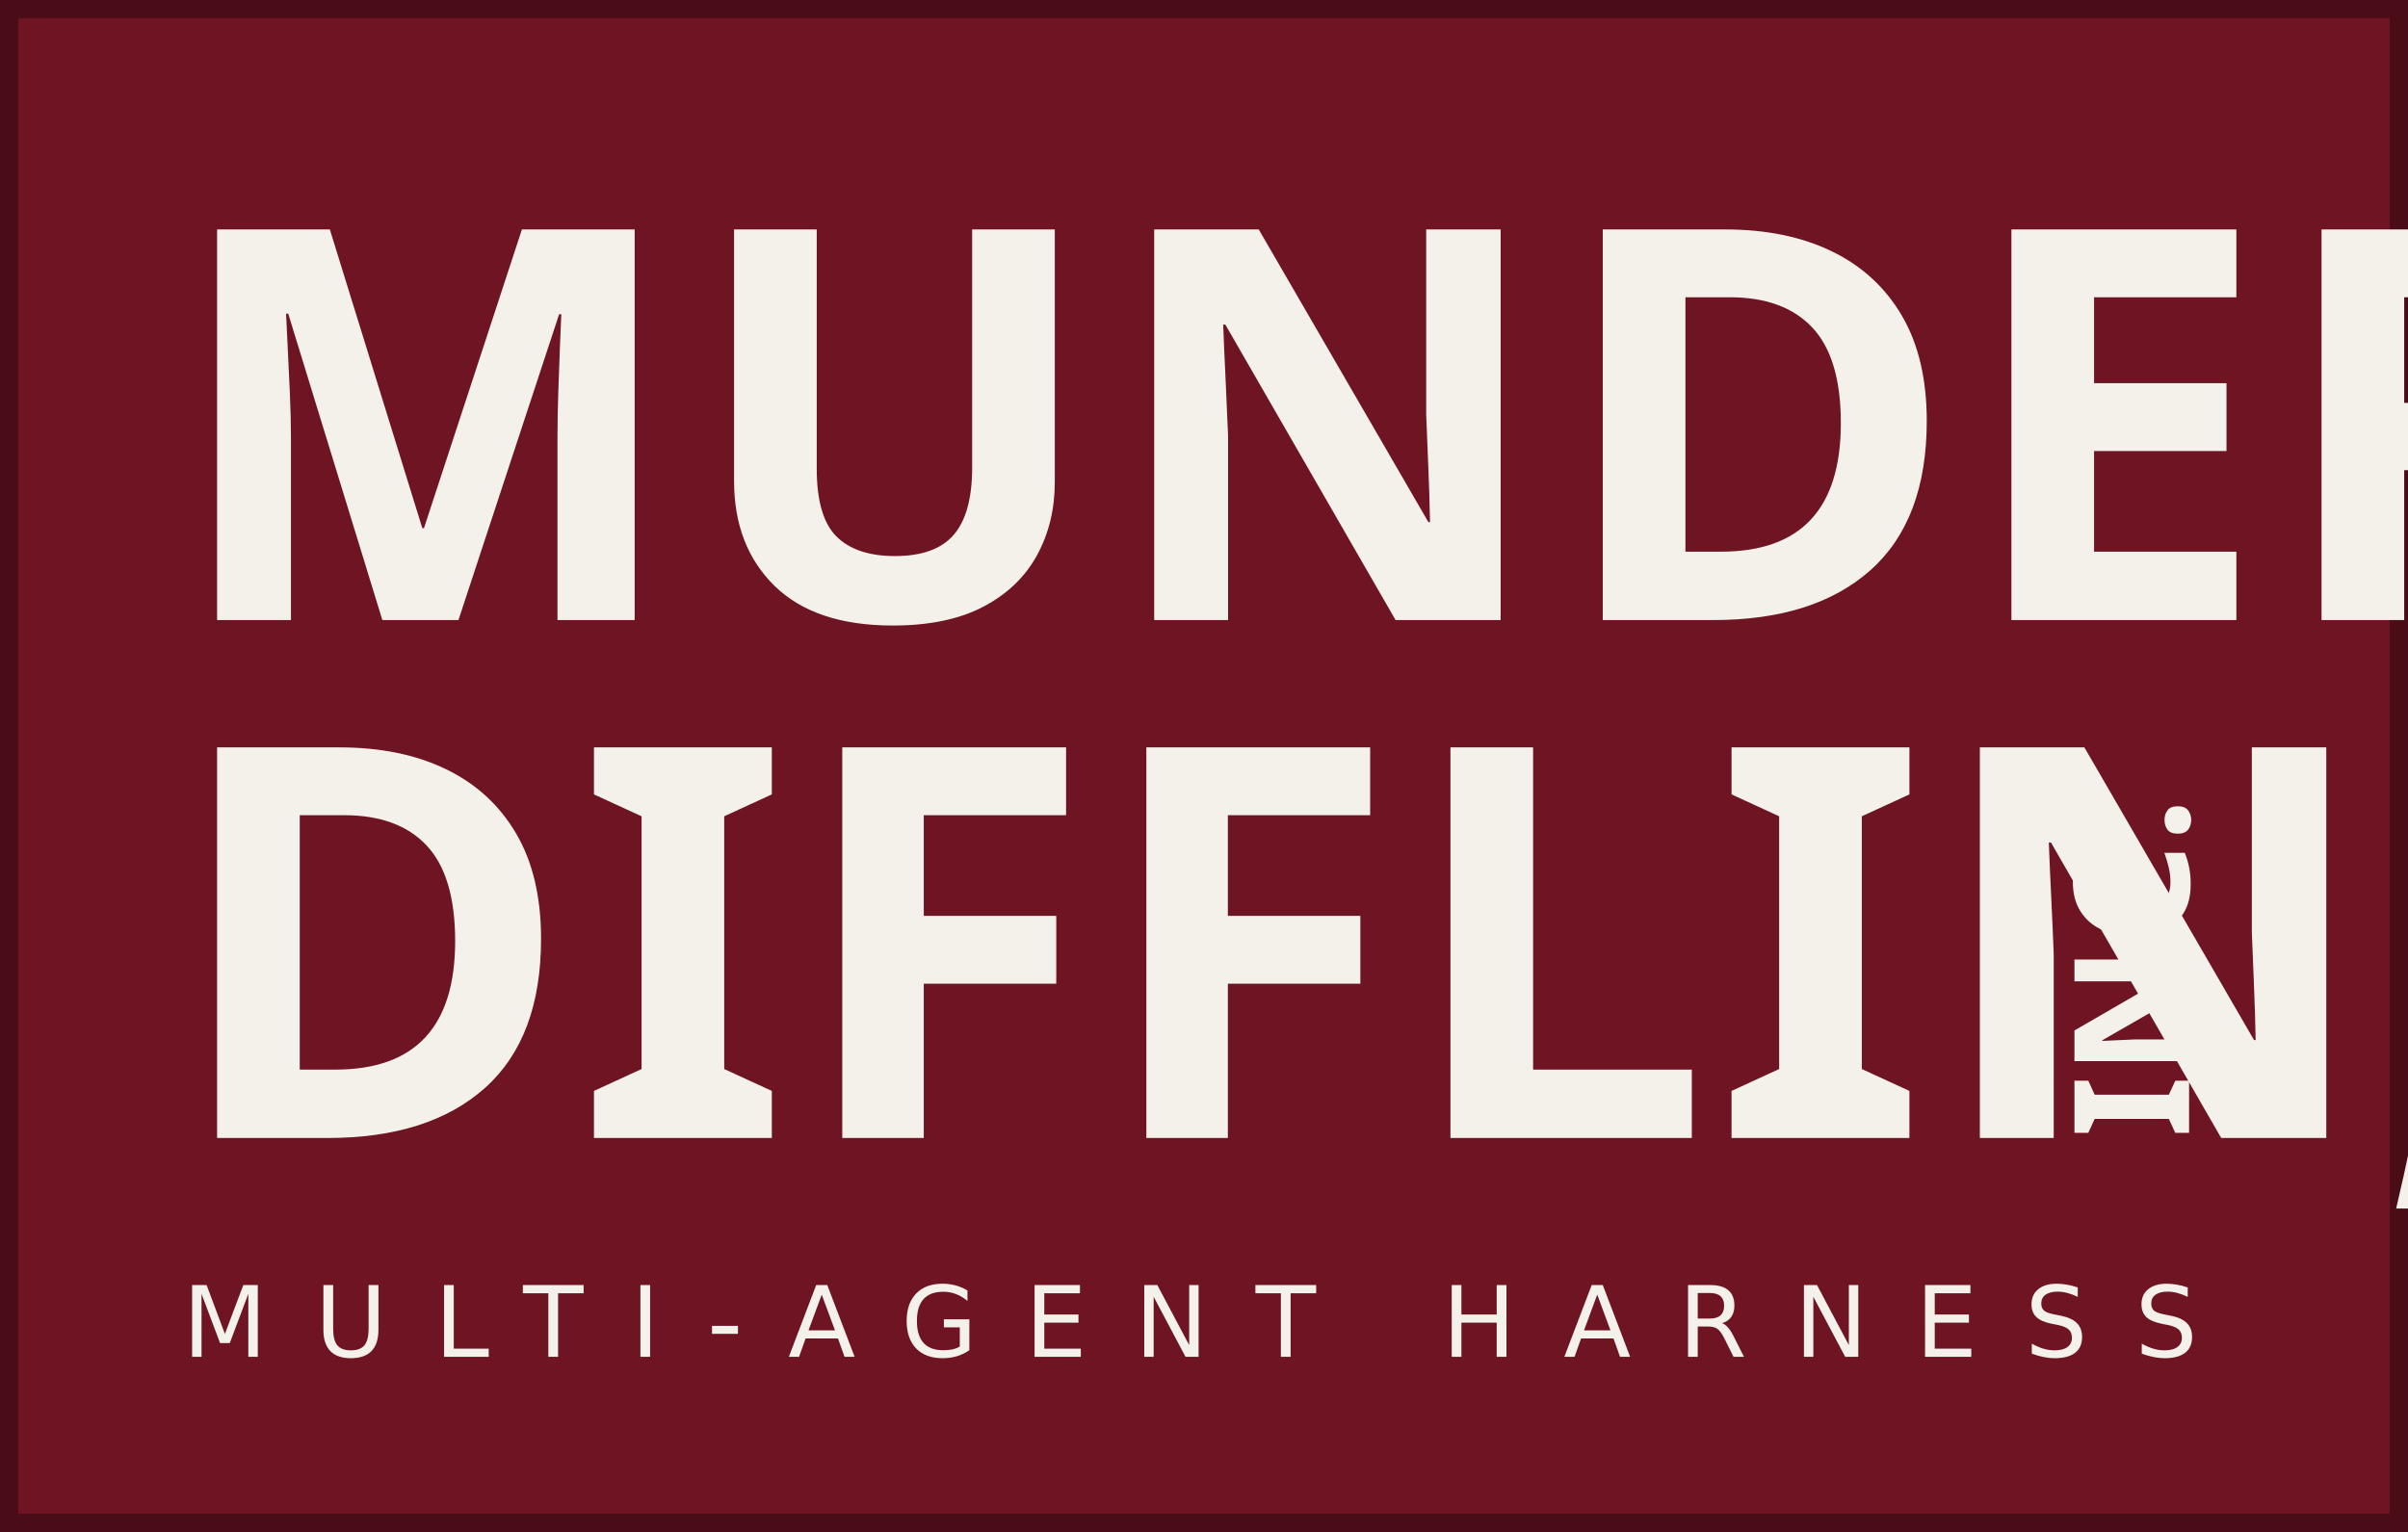
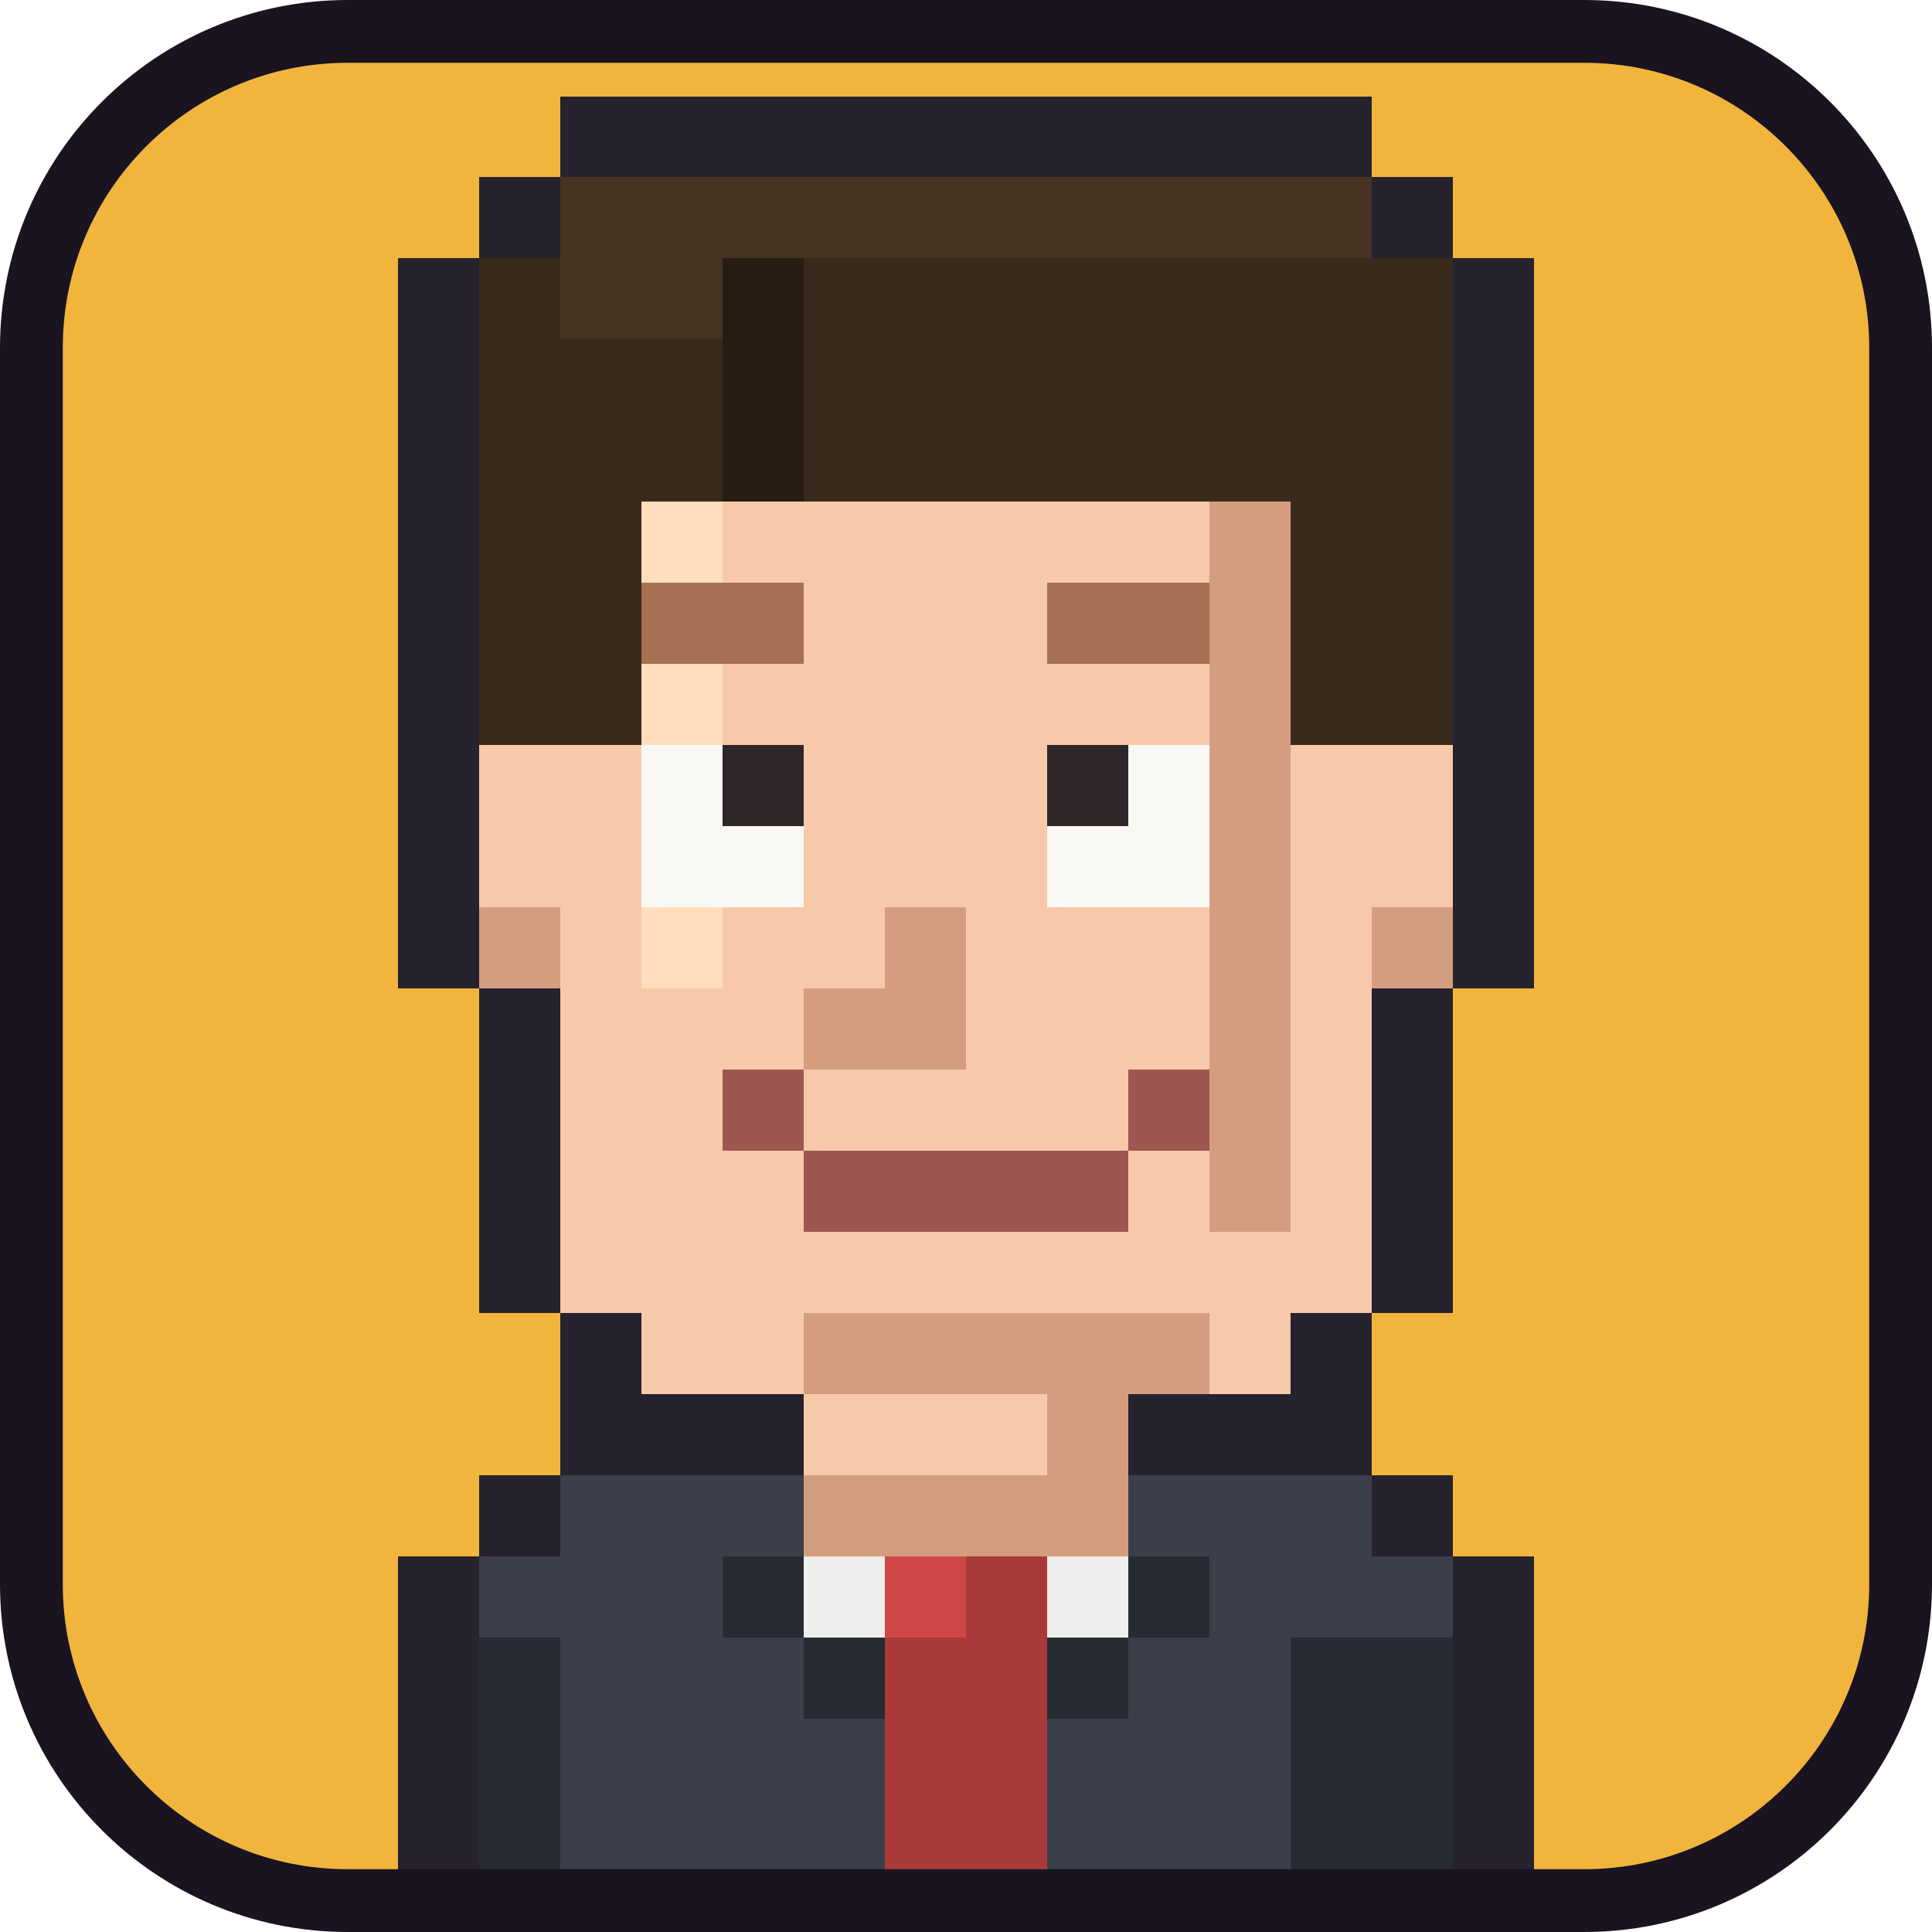
- <svg xmlns="http://www.w3.org/2000/svg" width="660" height="420" viewBox="0 0 660 420" role="img" aria-label="Munder Difflin Inc — Multi-Agent Harness">
+ <svg xmlns="http://www.w3.org/2000/svg" width="1024" height="1024" viewBox="0 0 1024 1024" shape-rendering="crispEdges">
  <defs>
-     <style>
-       .mark   { font-family: Impact, "Anton", "Arial Narrow", "Haettenschweiler", sans-serif; fill: #F4F1EA; }
-       .huge   { font-size: 150px; font-weight: 900; letter-spacing: 1px; }
-       .inc    { font-size: 44px;  font-weight: 900; }
-       .sub    { font-family: "Tahoma", "DejaVu Sans", Geneva, sans-serif; font-size: 27px; letter-spacing: 13px; fill: #F4F1EA; }
-     </style>
+     <clipPath id="tile">
+       <rect x="16.64" y="16.64" width="990.72" height="990.72" rx="167.68" />
+     </clipPath>
  </defs>
-   <rect x="0" y="0" width="660" height="420" fill="#6E1423" />
-   <rect x="0" y="0" width="660" height="420" fill="none" stroke="#4A0D17" stroke-width="10" />
-   <text class="mark huge" x="46" y="170" textLength="500" lengthAdjust="spacingAndGlyphs">MUNDER</text>
-   <text class="mark huge" x="46" y="312" textLength="520" lengthAdjust="spacingAndGlyphs">DIFFLIN,</text>
-   <text class="mark inc" x="600" y="312" transform="rotate(-90 600 312)">INC.</text>
-   <text class="sub" x="50" y="372">MULTI-AGENT HARNESS</text>
+   <g clip-path="url(#tile)">
+     <rect x="16.64" y="16.64" width="990.72" height="990.72" fill="#F1B53D" />
+     <rect x="297" y="51" width="430" height="43" fill="#26222E" />
+     <rect x="254" y="94" width="43" height="43" fill="#26222E" />
+     <rect x="297" y="94" width="430" height="43" fill="#473322" />
+     <rect x="727" y="94" width="43" height="43" fill="#26222E" />
+     <rect x="211" y="137" width="43" height="43" fill="#26222E" />
+     <rect x="254" y="137" width="43" height="43" fill="#3A2A1C" />
+     <rect x="297" y="137" width="86" height="43" fill="#473322" />
+     <rect x="383" y="137" width="43" height="43" fill="#271D13" />
+     <rect x="426" y="137" width="344" height="43" fill="#3A2A1C" />
+     <rect x="770" y="137" width="43" height="43" fill="#26222E" />
+     <rect x="211" y="180" width="43" height="43" fill="#26222E" />
+     <rect x="254" y="180" width="129" height="43" fill="#3A2A1C" />
+     <rect x="383" y="180" width="43" height="43" fill="#271D13" />
+     <rect x="426" y="180" width="344" height="43" fill="#3A2A1C" />
+     <rect x="770" y="180" width="43" height="43" fill="#26222E" />
+     <rect x="211" y="223" width="43" height="43" fill="#26222E" />
+     <rect x="254" y="223" width="129" height="43" fill="#3A2A1C" />
+     <rect x="383" y="223" width="43" height="43" fill="#271D13" />
+     <rect x="426" y="223" width="344" height="43" fill="#3A2A1C" />
+     <rect x="770" y="223" width="43" height="43" fill="#26222E" />
+     <rect x="211" y="266" width="43" height="43" fill="#26222E" />
+     <rect x="254" y="266" width="86" height="43" fill="#3A2A1C" />
+     <rect x="340" y="266" width="43" height="43" fill="#FFDDBD" />
+     <rect x="383" y="266" width="258" height="43" fill="#F7C9AA" />
+     <rect x="641" y="266" width="43" height="43" fill="#D49E7E" />
+     <rect x="684" y="266" width="86" height="43" fill="#3A2A1C" />
+     <rect x="770" y="266" width="43" height="43" fill="#26222E" />
+     <rect x="211" y="309" width="43" height="43" fill="#26222E" />
+     <rect x="254" y="309" width="86" height="43" fill="#3A2A1C" />
+     <rect x="340" y="309" width="86" height="43" fill="#A87052" />
+     <rect x="426" y="309" width="129" height="43" fill="#F7C9AA" />
+     <rect x="555" y="309" width="86" height="43" fill="#A87052" />
+     <rect x="641" y="309" width="43" height="43" fill="#D49E7E" />
+     <rect x="684" y="309" width="86" height="43" fill="#3A2A1C" />
+     <rect x="770" y="309" width="43" height="43" fill="#26222E" />
+     <rect x="211" y="352" width="43" height="43" fill="#26222E" />
+     <rect x="254" y="352" width="86" height="43" fill="#3A2A1C" />
+     <rect x="340" y="352" width="43" height="43" fill="#FFDDBD" />
+     <rect x="383" y="352" width="258" height="43" fill="#F7C9AA" />
+     <rect x="641" y="352" width="43" height="43" fill="#D49E7E" />
+     <rect x="684" y="352" width="86" height="43" fill="#3A2A1C" />
+     <rect x="770" y="352" width="43" height="43" fill="#26222E" />
+     <rect x="211" y="395" width="43" height="43" fill="#26222E" />
+     <rect x="254" y="395" width="86" height="43" fill="#F7C9AA" />
+     <rect x="340" y="395" width="43" height="43" fill="#FAF8F4" />
+     <rect x="383" y="395" width="43" height="43" fill="#2E262A" />
+     <rect x="426" y="395" width="129" height="43" fill="#F7C9AA" />
+     <rect x="555" y="395" width="43" height="43" fill="#2E262A" />
+     <rect x="598" y="395" width="43" height="43" fill="#FAF8F4" />
+     <rect x="641" y="395" width="43" height="43" fill="#D49E7E" />
+     <rect x="684" y="395" width="86" height="43" fill="#F7C9AA" />
+     <rect x="770" y="395" width="43" height="43" fill="#26222E" />
+     <rect x="211" y="438" width="43" height="43" fill="#26222E" />
+     <rect x="254" y="438" width="86" height="43" fill="#F7C9AA" />
+     <rect x="340" y="438" width="86" height="43" fill="#FAF8F4" />
+     <rect x="426" y="438" width="129" height="43" fill="#F7C9AA" />
+     <rect x="555" y="438" width="86" height="43" fill="#FAF8F4" />
+     <rect x="641" y="438" width="43" height="43" fill="#D49E7E" />
+     <rect x="684" y="438" width="86" height="43" fill="#F7C9AA" />
+     <rect x="770" y="438" width="43" height="43" fill="#26222E" />
+     <rect x="211" y="481" width="43" height="43" fill="#26222E" />
+     <rect x="254" y="481" width="43" height="43" fill="#D49E7E" />
+     <rect x="297" y="481" width="43" height="43" fill="#F7C9AA" />
+     <rect x="340" y="481" width="43" height="43" fill="#FFDDBD" />
+     <rect x="383" y="481" width="86" height="43" fill="#F7C9AA" />
+     <rect x="469" y="481" width="43" height="43" fill="#D49E7E" />
+     <rect x="512" y="481" width="129" height="43" fill="#F7C9AA" />
+     <rect x="641" y="481" width="43" height="43" fill="#D49E7E" />
+     <rect x="684" y="481" width="43" height="43" fill="#F7C9AA" />
+     <rect x="727" y="481" width="43" height="43" fill="#D49E7E" />
+     <rect x="770" y="481" width="43" height="43" fill="#26222E" />
+     <rect x="254" y="524" width="43" height="43" fill="#26222E" />
+     <rect x="297" y="524" width="129" height="43" fill="#F7C9AA" />
+     <rect x="426" y="524" width="86" height="43" fill="#D49E7E" />
+     <rect x="512" y="524" width="129" height="43" fill="#F7C9AA" />
+     <rect x="641" y="524" width="43" height="43" fill="#D49E7E" />
+     <rect x="684" y="524" width="43" height="43" fill="#F7C9AA" />
+     <rect x="727" y="524" width="43" height="43" fill="#26222E" />
+     <rect x="254" y="567" width="43" height="43" fill="#26222E" />
+     <rect x="297" y="567" width="86" height="43" fill="#F7C9AA" />
+     <rect x="383" y="567" width="43" height="43" fill="#9E5650" />
+     <rect x="426" y="567" width="172" height="43" fill="#F7C9AA" />
+     <rect x="598" y="567" width="43" height="43" fill="#9E5650" />
+     <rect x="641" y="567" width="43" height="43" fill="#D49E7E" />
+     <rect x="684" y="567" width="43" height="43" fill="#F7C9AA" />
+     <rect x="727" y="567" width="43" height="43" fill="#26222E" />
+     <rect x="254" y="610" width="43" height="43" fill="#26222E" />
+     <rect x="297" y="610" width="129" height="43" fill="#F7C9AA" />
+     <rect x="426" y="610" width="172" height="43" fill="#9E5650" />
+     <rect x="598" y="610" width="43" height="43" fill="#F7C9AA" />
+     <rect x="641" y="610" width="43" height="43" fill="#D49E7E" />
+     <rect x="684" y="610" width="43" height="43" fill="#F7C9AA" />
+     <rect x="727" y="610" width="43" height="43" fill="#26222E" />
+     <rect x="254" y="653" width="43" height="43" fill="#26222E" />
+     <rect x="297" y="653" width="430" height="43" fill="#F7C9AA" />
+     <rect x="727" y="653" width="43" height="43" fill="#26222E" />
+     <rect x="297" y="696" width="43" height="43" fill="#26222E" />
+     <rect x="340" y="696" width="86" height="43" fill="#F7C9AA" />
+     <rect x="426" y="696" width="215" height="43" fill="#D49E7E" />
+     <rect x="641" y="696" width="43" height="43" fill="#F7C9AA" />
+     <rect x="684" y="696" width="43" height="43" fill="#26222E" />
+     <rect x="297" y="739" width="129" height="43" fill="#26222E" />
+     <rect x="426" y="739" width="129" height="43" fill="#F7C9AA" />
+     <rect x="555" y="739" width="43" height="43" fill="#D49E7E" />
+     <rect x="598" y="739" width="129" height="43" fill="#26222E" />
+     <rect x="254" y="782" width="43" height="43" fill="#26222E" />
+     <rect x="297" y="782" width="129" height="43" fill="#3A3F4A" />
+     <rect x="426" y="782" width="172" height="43" fill="#D49E7E" />
+     <rect x="598" y="782" width="129" height="43" fill="#3A3F4A" />
+     <rect x="727" y="782" width="43" height="43" fill="#26222E" />
+     <rect x="211" y="825" width="43" height="43" fill="#26222E" />
+     <rect x="254" y="825" width="129" height="43" fill="#3A3F4A" />
+     <rect x="383" y="825" width="43" height="43" fill="#272B32" />
+     <rect x="426" y="825" width="43" height="43" fill="#EEEEEC" />
+     <rect x="469" y="825" width="43" height="43" fill="#CF4747" />
+     <rect x="512" y="825" width="43" height="43" fill="#AA3A3A" />
+     <rect x="555" y="825" width="43" height="43" fill="#EEEEEC" />
+     <rect x="598" y="825" width="43" height="43" fill="#272B32" />
+     <rect x="641" y="825" width="129" height="43" fill="#3A3F4A" />
+     <rect x="770" y="825" width="43" height="43" fill="#26222E" />
+     <rect x="211" y="868" width="43" height="43" fill="#26222E" />
+     <rect x="254" y="868" width="43" height="43" fill="#272B32" />
+     <rect x="297" y="868" width="129" height="43" fill="#3A3F4A" />
+     <rect x="426" y="868" width="43" height="43" fill="#272B32" />
+     <rect x="469" y="868" width="86" height="43" fill="#AA3A3A" />
+     <rect x="555" y="868" width="43" height="43" fill="#272B32" />
+     <rect x="598" y="868" width="86" height="43" fill="#3A3F4A" />
+     <rect x="684" y="868" width="86" height="43" fill="#272B32" />
+     <rect x="770" y="868" width="43" height="43" fill="#26222E" />
+     <rect x="211" y="911" width="43" height="43" fill="#26222E" />
+     <rect x="254" y="911" width="43" height="43" fill="#272B32" />
+     <rect x="297" y="911" width="172" height="43" fill="#3A3F4A" />
+     <rect x="469" y="911" width="86" height="43" fill="#AA3A3A" />
+     <rect x="555" y="911" width="129" height="43" fill="#3A3F4A" />
+     <rect x="684" y="911" width="86" height="43" fill="#272B32" />
+     <rect x="770" y="911" width="43" height="43" fill="#26222E" />
+     <rect x="211" y="954" width="43" height="43" fill="#26222E" />
+     <rect x="254" y="954" width="43" height="43" fill="#272B32" />
+     <rect x="297" y="954" width="172" height="43" fill="#3A3F4A" />
+     <rect x="469" y="954" width="86" height="43" fill="#AA3A3A" />
+     <rect x="555" y="954" width="129" height="43" fill="#3A3F4A" />
+     <rect x="684" y="954" width="86" height="43" fill="#272B32" />
+     <rect x="770" y="954" width="43" height="43" fill="#26222E" />
+     <rect x="211" y="997" width="43" height="43" fill="#26222E" />
+     <rect x="254" y="997" width="43" height="43" fill="#272B32" />
+     <rect x="297" y="997" width="172" height="43" fill="#3A3F4A" />
+     <rect x="469" y="997" width="86" height="43" fill="#AA3A3A" />
+     <rect x="555" y="997" width="129" height="43" fill="#3A3F4A" />
+     <rect x="684" y="997" width="86" height="43" fill="#272B32" />
+     <rect x="770" y="997" width="43" height="43" fill="#26222E" />
+     <rect x="211" y="1040" width="43" height="43" fill="#26222E" />
+     <rect x="254" y="1040" width="43" height="43" fill="#272B32" />
+     <rect x="297" y="1040" width="172" height="43" fill="#3A3F4A" />
+     <rect x="469" y="1040" width="86" height="43" fill="#AA3A3A" />
+     <rect x="555" y="1040" width="129" height="43" fill="#3A3F4A" />
+     <rect x="684" y="1040" width="86" height="43" fill="#272B32" />
+     <rect x="770" y="1040" width="43" height="43" fill="#26222E" />
+     <rect x="254" y="1083" width="86" height="43" fill="#26222E" />
+     <rect x="340" y="1083" width="86" height="43" fill="#272B32" />
+     <rect x="426" y="1083" width="43" height="43" fill="#1B1D22" />
+     <rect x="469" y="1083" width="86" height="43" fill="#26222E" />
+     <rect x="555" y="1083" width="86" height="43" fill="#272B32" />
+     <rect x="641" y="1083" width="43" height="43" fill="#1B1D22" />
+     <rect x="684" y="1083" width="86" height="43" fill="#26222E" />
+     <rect x="297" y="1126" width="43" height="43" fill="#26222E" />
+     <rect x="340" y="1126" width="86" height="43" fill="#272B32" />
+     <rect x="426" y="1126" width="43" height="43" fill="#1B1D22" />
+     <rect x="469" y="1126" width="86" height="43" fill="#26222E" />
+     <rect x="555" y="1126" width="86" height="43" fill="#272B32" />
+     <rect x="641" y="1126" width="43" height="43" fill="#1B1D22" />
+     <rect x="684" y="1126" width="43" height="43" fill="#26222E" />
+     <rect x="297" y="1169" width="43" height="43" fill="#26222E" />
+     <rect x="340" y="1169" width="86" height="43" fill="#272B32" />
+     <rect x="426" y="1169" width="43" height="43" fill="#1B1D22" />
+     <rect x="469" y="1169" width="86" height="43" fill="#26222E" />
+     <rect x="555" y="1169" width="86" height="43" fill="#272B32" />
+     <rect x="641" y="1169" width="43" height="43" fill="#1B1D22" />
+     <rect x="684" y="1169" width="43" height="43" fill="#26222E" />
+   </g>
+   <rect x="16.64" y="16.64" width="990.72" height="990.72" rx="167.68" fill="none" stroke="#1A1320" stroke-width="33.28" shape-rendering="geometricPrecision" />
</svg>
